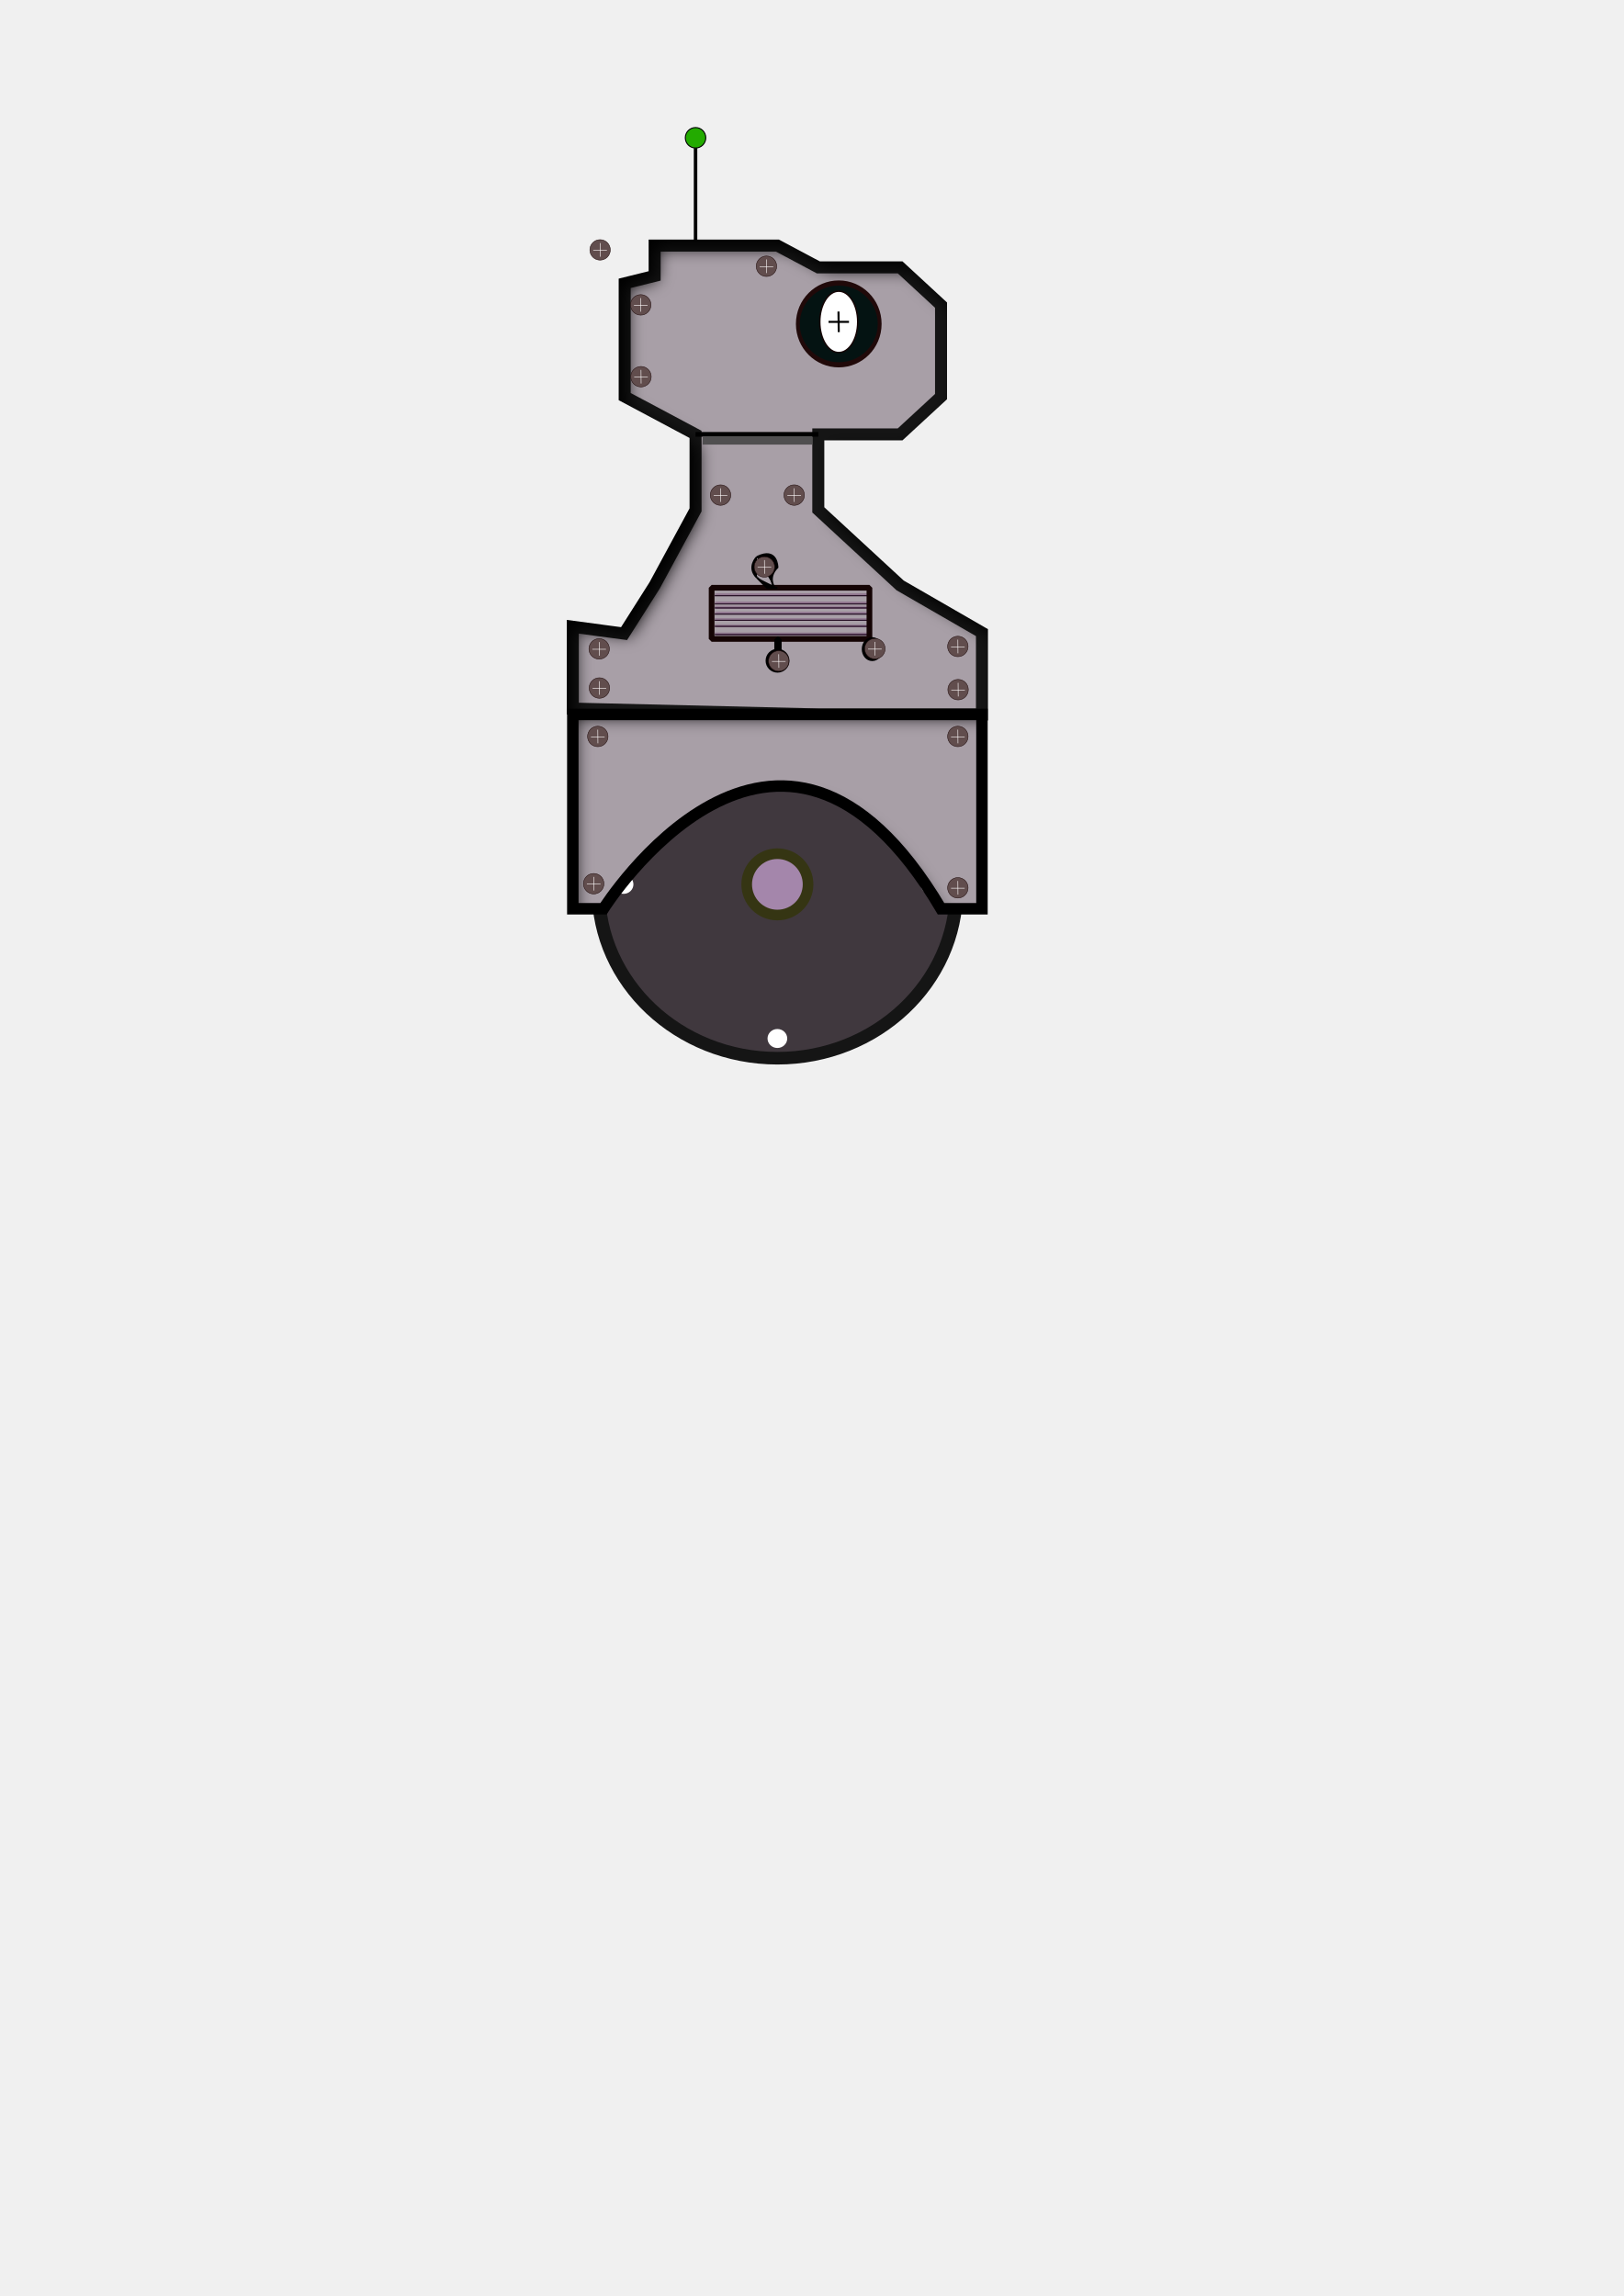
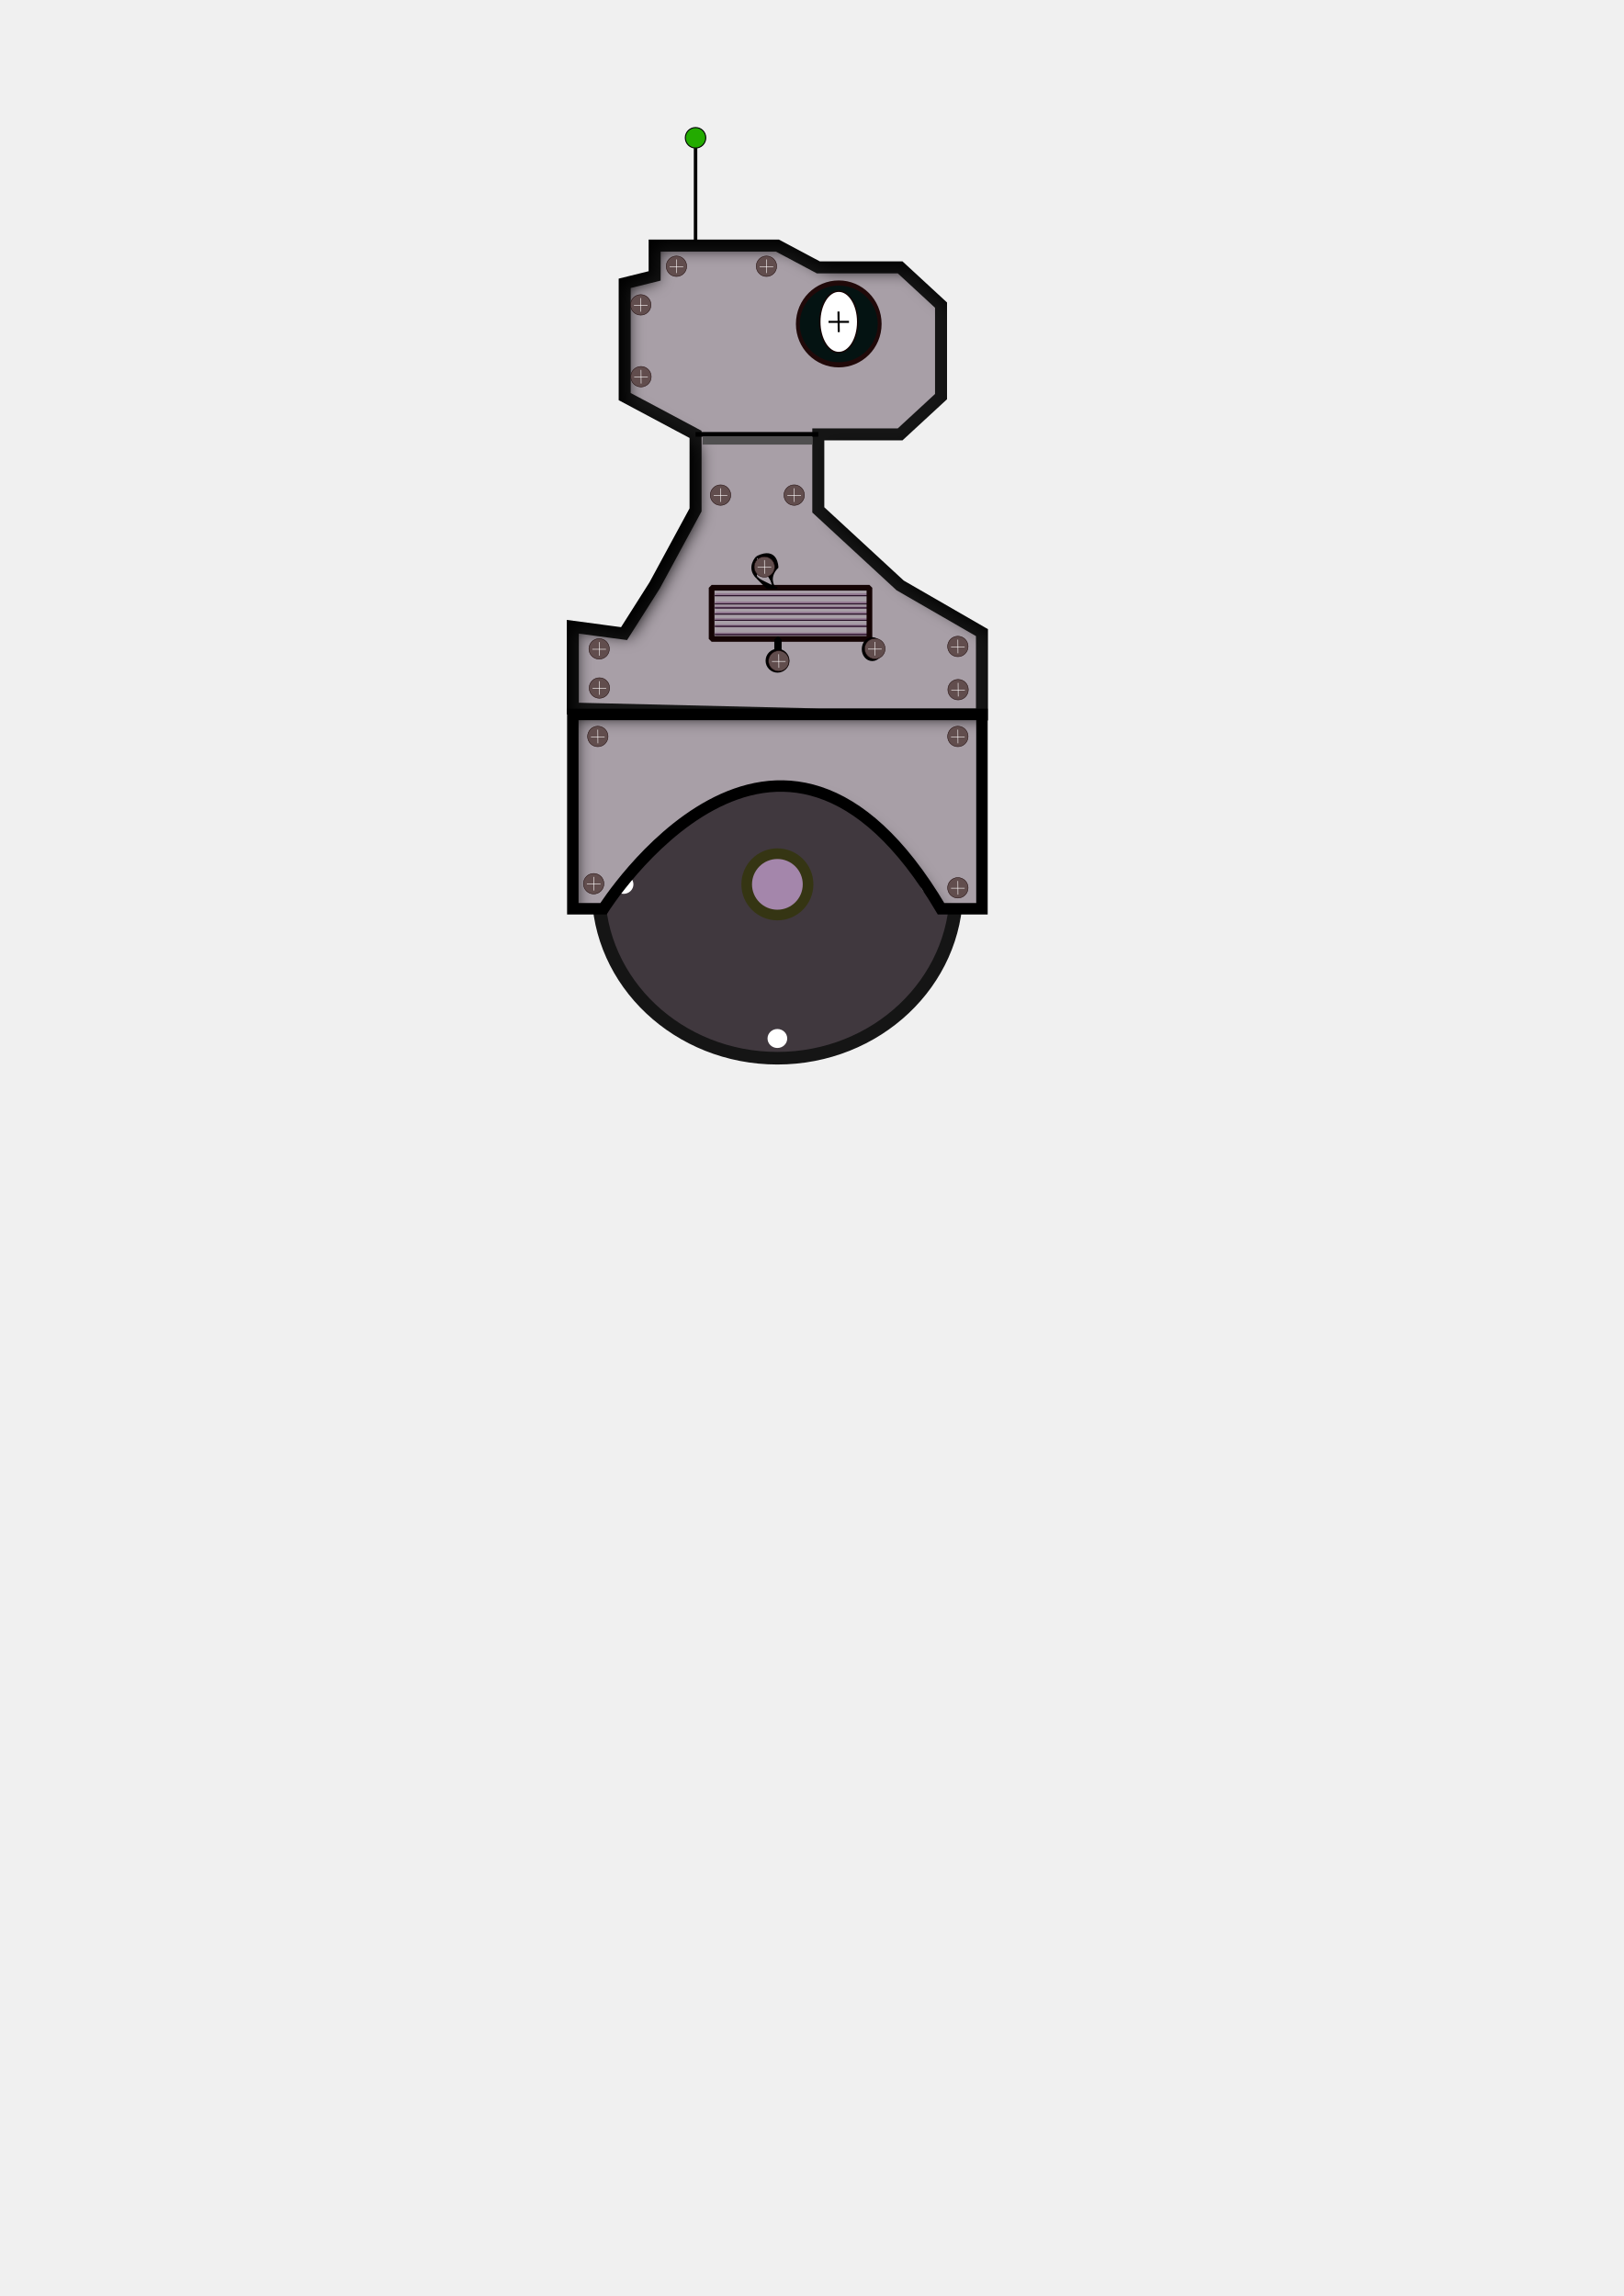
<svg xmlns="http://www.w3.org/2000/svg" xmlns:xlink="http://www.w3.org/1999/xlink" width="210mm" height="297mm" id="svg2" version="1.1">
  <defs id="defs4">
    <linearGradient id="linearGradient3841">
      <stop style="stop-color:#000000;stop-opacity:1;" offset="0" id="stop3843" />
      <stop style="stop-color:#000000;stop-opacity:0;" offset="1" id="stop3845" />
    </linearGradient>
    <linearGradient id="linearGradient3817">
      <stop style="stop-color:#bcbcbc;stop-opacity:1;" offset="0" id="stop3819" />
      <stop style="stop-color:#000000;stop-opacity:1;" offset="1" id="stop3821" />
    </linearGradient>
    <filter id="filter3797" color-interpolation-filters="sRGB">
      <feGaussianBlur id="feGaussianBlur3799" stdDeviation="4" result="result8" />
      <feOffset id="feOffset3801" dx="4" dy="4" result="result11" />
      <feComposite id="feComposite3803" in2="result11" result="result6" in="SourceGraphic" operator="in" />
      <feFlood id="feFlood3805" result="result10" in="result6" flood-opacity="1" flood-color="rgb(0,0,0)" />
      <feBlend id="feBlend3807" in2="result10" mode="normal" in="result6" result="result12" />
      <feComposite id="feComposite3809" in2="SourceGraphic" result="result2" operator="in" />
    </filter>
    <linearGradient xlink:href="#linearGradient3817-5" id="linearGradient3823-4" x1="559.1" y1="297.362" x2="590.9" y2="297.362" gradientUnits="userSpaceOnUse" gradientTransform="matrix(3.000001,0,0,3.000001,-1150.001,-594.7246)" />
    <linearGradient id="linearGradient3817-5">
      <stop style="stop-color:#bcbcbc;stop-opacity:1;" offset="0" id="stop3819-4" />
      <stop style="stop-color:#000000;stop-opacity:1;" offset="1" id="stop3821-8" />
    </linearGradient>
    <linearGradient id="linearGradient3817-7">
      <stop style="stop-color:#bcbcbc;stop-opacity:1;" offset="0" id="stop3819-8" />
      <stop style="stop-color:#000000;stop-opacity:1;" offset="1" id="stop3821-3" />
    </linearGradient>
    <linearGradient id="linearGradient3817-51">
      <stop style="stop-color:#bcbcbc;stop-opacity:1;" offset="0" id="stop3819-3" />
      <stop style="stop-color:#000000;stop-opacity:1;" offset="1" id="stop3821-38" />
    </linearGradient>
  </defs>
  <g id="layer1" style="display:none" />
  <g id="layer2" style="display:inline">
    <path transform="matrix(1.166667,0,0,1.1,35.83332,-84.73622)" style="fill:#40383e;fill-opacity:1;fill-rule:evenodd;stroke:#151515;stroke-width:5.6;stroke-linecap:round;stroke-linejoin:bevel;stroke-miterlimit:4;stroke-opacity:1;stroke-dashoffset:0;display:inline" d="m 370,472.362 c 0,41.421 -33.579,75 -75,75 -41.421,0 -75,-33.579 -75,-75 0,-41.421 33.579,-75 75,-75 41.421,0 75,33.579 75,75 z" id="path3602" />
    <path transform="matrix(0.4814593,0,0,0.4814593,196.8601,158.84)" style="fill:#ffffff;fill-opacity:1;fill-rule:evenodd;stroke:none;display:inline" d="m 390,422.719 c 0,5.326 -4.477,9.643 -10,9.643 -5.523,0 -10,-4.317 -10,-9.643 0,-5.326 4.477,-9.643 10,-9.643 5.523,0 10,4.317 10,9.643 z" id="path3633" />
    <path transform="matrix(0.4814593,0,0,0.4814593,197.0454,304.1974)" style="fill:#ffffff;fill-opacity:1;fill-rule:evenodd;stroke:none;display:inline" d="m 390,422.719 c 0,5.326 -4.477,9.643 -10,9.643 -5.523,0 -10,-4.317 -10,-9.643 0,-5.326 4.477,-9.643 10,-9.643 5.523,0 10,4.317 10,9.643 z" id="path3633-4" />
    <path transform="matrix(0.4814593,0,0,0.4814593,271.8601,228.84)" style="fill:#ffffff;fill-opacity:1;fill-rule:evenodd;stroke:none;display:inline" d="m 390,422.719 c 0,5.326 -4.477,9.643 -10,9.643 -5.523,0 -10,-4.317 -10,-9.643 0,-5.326 4.477,-9.643 10,-9.643 5.523,0 10,4.317 10,9.643 z" id="path3633-9" />
    <path transform="matrix(0.4814593,0,0,0.4814593,121.8601,228.84)" style="fill:#ffffff;fill-opacity:1;fill-rule:evenodd;stroke:none;display:inline" d="m 390,422.719 c 0,5.326 -4.477,9.643 -10,9.643 -5.523,0 -10,-4.317 -10,-9.643 0,-5.326 4.477,-9.643 10,-9.643 5.523,0 10,4.317 10,9.643 z" id="path3633-5" />
    <path transform="translate(0,5)" style="fill:#a486ab;fill-opacity:1;fill-rule:evenodd;stroke:#353513;stroke-width:5.2;stroke-miterlimit:4;stroke-opacity:1;display:inline" d="m 395,427.362 c 0,8.284 -6.716,15 -15,15 -8.284,0 -15,-6.716 -15,-15 0,-8.284 6.716,-15 15,-15 8.284,0 15,6.716 15,15 z" id="path3675" />
    <path style="fill:none;stroke:#000000;stroke-width:1.7;stroke-linecap:butt;stroke-linejoin:miter;stroke-miterlimit:4;stroke-opacity:1;stroke-dasharray:none;display:inline" d="m 340,119.505 0,-47.143" id="path3760" />
    <path transform="matrix(0.5,0,0,0.5,170,31.18109)" style="fill:#23ab00;fill-opacity:1;fill-rule:evenodd;stroke:#000000;stroke-opacity:1;display:inline" d="m 350,72.362 c 0,5.523 -4.477,10 -10,10 -5.523,0 -10,-4.477 -10,-10 0,-5.523 4.477,-10 10,-10 5.523,0 10,4.477 10,10 z" id="path3768" />
    <path style="fill:#a89fa7;fill-opacity:1;stroke:#151515;stroke-width:5.861;stroke-linecap:butt;stroke-linejoin:miter;stroke-miterlimit:4;stroke-opacity:1;stroke-dasharray:none;filter:url(#filter3797)" d="m 340,249.285 0,-36.923 -34.641,-18.462 0,-55.385 14.641,-3.621 0,-14.84 60,0 20,10.659 40,0 20,18.462 0,44.726 -20,18.462 -40,0 0,36.923 40,36.923 40,23.077 0,40 c -20,0 -80,0 -80,0 0,0 -120,-2.857 -120,-2.857 l 0,-40 25.056,3.346 14.944,-23.565 20,-36.923 z" id="path2818" />
    <path style="fill:#a89fa7;fill-opacity:1;stroke:#000000;stroke-width:5.6;stroke-linecap:butt;stroke-linejoin:miter;stroke-miterlimit:4;stroke-opacity:1;stroke-dasharray:none;filter:url(#filter3797)" d="m 280,349.285 0,95 15,0 c 0,0 85,-135 165,0 l 20,0 0,-95 -200,0 z" id="path3600" />
    <path transform="matrix(0.5,0,0,0.6666667,210,-216.5459)" style="fill:#041312;fill-opacity:1;fill-rule:evenodd;stroke:#200909;stroke-width:3.771;stroke-miterlimit:4;stroke-opacity:1" d="m 440,562.362 c 0,16.569 -17.909,30 -40,30 -22.091,0 -40,-13.431 -40,-30 0,-16.569 17.909,-30 40,-30 22.091,0 40,13.431 40,30 z" id="path2826" />
    <g transform="translate(-108.3333,30)" style="display:inline" id="g4035-7">
      <path transform="matrix(0.3333333,0,0,0.3333333,385,208.051)" style="fill:#614d4d;fill-opacity:1;fill-rule:nonzero;stroke:#1f0b0b;stroke-width:0.7;stroke-linecap:round;stroke-linejoin:bevel;stroke-miterlimit:4;stroke-dashoffset:0;stroke-opacity:1" d="m 590,297.362 c 0,8.284 -6.716,15 -15,15 -8.284,0 -15,-6.716 -15,-15 0,-8.284 6.716,-15 15,-15 8.284,0 15,6.716 15,15 z" id="path3811-3" />
      <path id="path3813-8" d="m 573.333,307.362 6.667,0" style="fill:#ffffff;fill-opacity:1;stroke:#fffcfc;stroke-width:0.269px;stroke-linecap:butt;stroke-linejoin:miter;stroke-opacity:1" />
      <path id="path3815-2" d="m 576.667,303.838 0.059,6.667" style="fill:#f9f3f3;fill-opacity:1;stroke:#fffcfc;stroke-width:0.271px;stroke-linecap:butt;stroke-linejoin:miter;stroke-opacity:1" />
    </g>
    <g transform="translate(-108.4524,8.880956)" style="display:inline" id="g4035-4">
      <path transform="matrix(0.3333333,0,0,0.3333333,385,208.051)" style="fill:#614d4d;fill-opacity:1;fill-rule:nonzero;stroke:#1f0b0b;stroke-width:0.7;stroke-linecap:round;stroke-linejoin:bevel;stroke-miterlimit:4;stroke-dashoffset:0;stroke-opacity:1" d="m 590,297.362 c 0,8.284 -6.716,15 -15,15 -8.284,0 -15,-6.716 -15,-15 0,-8.284 6.716,-15 15,-15 8.284,0 15,6.716 15,15 z" id="path3811-4" />
      <path id="path3813-1" d="m 573.333,307.362 6.667,0" style="fill:#ffffff;fill-opacity:1;stroke:#fffcfc;stroke-width:0.269px;stroke-linecap:butt;stroke-linejoin:miter;stroke-opacity:1" />
      <path id="path3815-8" d="m 576.667,303.838 0.059,6.667" style="fill:#f9f3f3;fill-opacity:1;stroke:#fffcfc;stroke-width:0.271px;stroke-linecap:butt;stroke-linejoin:miter;stroke-opacity:1" />
    </g>
    <g transform="translate(-283.6667,29.19048)" style="display:inline" id="g4035-7-5">
      <path transform="matrix(0.3333333,0,0,0.3333333,385,208.051)" style="fill:#614d4d;fill-opacity:1;fill-rule:nonzero;stroke:#1f0b0b;stroke-width:0.7;stroke-linecap:round;stroke-linejoin:bevel;stroke-miterlimit:4;stroke-dashoffset:0;stroke-opacity:1" d="m 590,297.362 c 0,8.284 -6.716,15 -15,15 -8.284,0 -15,-6.716 -15,-15 0,-8.284 6.716,-15 15,-15 8.284,0 15,6.716 15,15 z" id="path3811-3-2" />
      <path id="path3813-8-5" d="m 573.333,307.362 6.667,0" style="fill:#ffffff;fill-opacity:1;stroke:#fffcfc;stroke-width:0.269px;stroke-linecap:butt;stroke-linejoin:miter;stroke-opacity:1" />
      <path id="path3815-2-3" d="m 576.667,303.838 0.059,6.667" style="fill:#f9f3f3;fill-opacity:1;stroke:#fffcfc;stroke-width:0.271px;stroke-linecap:butt;stroke-linejoin:miter;stroke-opacity:1" />
    </g>
    <g transform="translate(-283.7857,10.07143)" style="display:inline" id="g4035-4-8">
      <path transform="matrix(0.3333333,0,0,0.3333333,385,208.051)" style="fill:#614d4d;fill-opacity:1;fill-rule:nonzero;stroke:#1f0b0b;stroke-width:0.7;stroke-linecap:round;stroke-linejoin:bevel;stroke-miterlimit:4;stroke-dashoffset:0;stroke-opacity:1" d="m 590,297.362 c 0,8.284 -6.716,15 -15,15 -8.284,0 -15,-6.716 -15,-15 0,-8.284 6.716,-15 15,-15 8.284,0 15,6.716 15,15 z" id="path3811-4-8" />
      <path id="path3813-1-6" d="m 573.333,307.362 6.667,0" style="fill:#ffffff;fill-opacity:1;stroke:#fffcfc;stroke-width:0.269px;stroke-linecap:butt;stroke-linejoin:miter;stroke-opacity:1" />
      <path id="path3815-8-3" d="m 576.667,303.838 0.059,6.667" style="fill:#f9f3f3;fill-opacity:1;stroke:#fffcfc;stroke-width:0.271px;stroke-linecap:butt;stroke-linejoin:miter;stroke-opacity:1" />
    </g>
    <g transform="translate(-263.3333,-123)" style="display:inline" id="g4035-7-2">
      <path transform="matrix(0.3333333,0,0,0.3333333,385,208.051)" style="fill:#614d4d;fill-opacity:1;fill-rule:nonzero;stroke:#1f0b0b;stroke-width:0.7;stroke-linecap:round;stroke-linejoin:bevel;stroke-miterlimit:4;stroke-dashoffset:0;stroke-opacity:1" d="m 590,297.362 c 0,8.284 -6.716,15 -15,15 -8.284,0 -15,-6.716 -15,-15 0,-8.284 6.716,-15 15,-15 8.284,0 15,6.716 15,15 z" id="path3811-3-8" />
      <path id="path3813-8-1" d="m 573.333,307.362 6.667,0" style="fill:#ffffff;fill-opacity:1;stroke:#fffcfc;stroke-width:0.269px;stroke-linecap:butt;stroke-linejoin:miter;stroke-opacity:1" />
      <path id="path3815-2-7" d="m 576.667,303.838 0.059,6.667" style="fill:#f9f3f3;fill-opacity:1;stroke:#fffcfc;stroke-width:0.271px;stroke-linecap:butt;stroke-linejoin:miter;stroke-opacity:1" />
    </g>
    <g transform="translate(-263.4524,-158.119)" style="display:inline" id="g4035-4-7">
      <path transform="matrix(0.3333333,0,0,0.3333333,385,208.051)" style="fill:#614d4d;fill-opacity:1;fill-rule:nonzero;stroke:#1f0b0b;stroke-width:0.7;stroke-linecap:round;stroke-linejoin:bevel;stroke-miterlimit:4;stroke-dashoffset:0;stroke-opacity:1" d="m 590,297.362 c 0,8.284 -6.716,15 -15,15 -8.284,0 -15,-6.716 -15,-15 0,-8.284 6.716,-15 15,-15 8.284,0 15,6.716 15,15 z" id="path3811-4-0" />
      <path id="path3813-1-9" d="m 573.333,307.362 6.667,0" style="fill:#ffffff;fill-opacity:1;stroke:#fffcfc;stroke-width:0.269px;stroke-linecap:butt;stroke-linejoin:miter;stroke-opacity:1" />
      <path id="path3815-8-1" d="m 576.667,303.838 0.059,6.667" style="fill:#f9f3f3;fill-opacity:1;stroke:#fffcfc;stroke-width:0.271px;stroke-linecap:butt;stroke-linejoin:miter;stroke-opacity:1" />
    </g>
-     <g transform="translate(-283.3333,-185)" style="display:inline" id="g4035-7-0">
+     <g transform="translate(-246,-177)" style="display:inline" id="g4035-7-0">
      <path transform="matrix(0.3333333,0,0,0.3333333,385,208.051)" style="fill:#614d4d;fill-opacity:1;fill-rule:nonzero;stroke:#1f0b0b;stroke-width:0.7;stroke-linecap:round;stroke-linejoin:bevel;stroke-miterlimit:4;stroke-opacity:1;stroke-dashoffset:0" d="m 590,297.362 c 0,8.284 -6.716,15 -15,15 -8.284,0 -15,-6.716 -15,-15 0,-8.284 6.716,-15 15,-15 8.284,0 15,6.716 15,15 z" id="path3811-3-9" />
      <path id="path3813-8-8" d="m 573.333,307.362 6.667,0" style="fill:#ffffff;fill-opacity:1;stroke:#fffcfc;stroke-width:0.269px;stroke-linecap:butt;stroke-linejoin:miter;stroke-opacity:1" />
      <path id="path3815-2-2" d="m 576.667,303.838 0.059,6.667" style="fill:#f9f3f3;fill-opacity:1;stroke:#fffcfc;stroke-width:0.271px;stroke-linecap:butt;stroke-linejoin:miter;stroke-opacity:1" />
    </g>
    <g transform="translate(-202,-177)" style="display:inline" id="g4035-4-9">
      <path transform="matrix(0.3333333,0,0,0.3333333,385,208.051)" style="fill:#614d4d;fill-opacity:1;fill-rule:nonzero;stroke:#1f0b0b;stroke-width:0.7;stroke-linecap:round;stroke-linejoin:bevel;stroke-miterlimit:4;stroke-dashoffset:0;stroke-opacity:1" d="m 590,297.362 c 0,8.284 -6.716,15 -15,15 -8.284,0 -15,-6.716 -15,-15 0,-8.284 6.716,-15 15,-15 8.284,0 15,6.716 15,15 z" id="path3811-4-6" />
      <path id="path3813-1-65" d="m 573.333,307.362 6.667,0" style="fill:#ffffff;fill-opacity:1;stroke:#fffcfc;stroke-width:0.269px;stroke-linecap:butt;stroke-linejoin:miter;stroke-opacity:1" />
      <path id="path3815-8-9" d="m 576.667,303.838 0.059,6.667" style="fill:#f9f3f3;fill-opacity:1;stroke:#fffcfc;stroke-width:0.271px;stroke-linecap:butt;stroke-linejoin:miter;stroke-opacity:1" />
    </g>
    <g transform="translate(-224.4524,-65.11904)" style="display:inline" id="g4035-4-9-0">
      <path transform="matrix(0.3333333,0,0,0.3333333,385,208.051)" style="fill:#614d4d;fill-opacity:1;fill-rule:nonzero;stroke:#1f0b0b;stroke-width:0.7;stroke-linecap:round;stroke-linejoin:bevel;stroke-miterlimit:4;stroke-dashoffset:0;stroke-opacity:1" d="m 590,297.362 c 0,8.284 -6.716,15 -15,15 -8.284,0 -15,-6.716 -15,-15 0,-8.284 6.716,-15 15,-15 8.284,0 15,6.716 15,15 z" id="path3811-4-6-8" />
      <path id="path3813-1-65-1" d="m 573.333,307.362 6.667,0" style="fill:#ffffff;fill-opacity:1;stroke:#fffcfc;stroke-width:0.269px;stroke-linecap:butt;stroke-linejoin:miter;stroke-opacity:1" />
      <path id="path3815-8-9-8" d="m 576.667,303.838 0.059,6.667" style="fill:#f9f3f3;fill-opacity:1;stroke:#fffcfc;stroke-width:0.271px;stroke-linecap:butt;stroke-linejoin:miter;stroke-opacity:1" />
    </g>
    <g transform="translate(-188.4524,-65.11904)" style="display:inline" id="g4035-4-9-4">
      <path style="fill:#614d4d;fill-opacity:1;fill-rule:nonzero;stroke:#1f0b0b;stroke-width:0.7;stroke-linecap:round;stroke-linejoin:bevel;stroke-miterlimit:4;stroke-opacity:1;stroke-dashoffset:0" d="m 590,297.362 c 0.082,5.898 -3.709,11.587 -9.161,13.821 -5.412,2.359 -12.146,1.096 -16.317,-3.088 -4.234,-4.027 -5.681,-10.627 -3.547,-16.062 2.05,-5.583 7.685,-9.596 13.639,-9.666 5.902,-0.234 11.693,3.418 14.062,8.822 0.876,1.932 1.327,4.052 1.325,6.173 z" id="path3811-4-6-9" transform="matrix(0.3333333,0,0,0.3333333,385,208.051)" />
      <path style="fill:#ffffff;fill-opacity:1;stroke:#fffcfc;stroke-width:0.269px;stroke-linecap:butt;stroke-linejoin:miter;stroke-opacity:1" d="m 573.333,307.362 c 2.222,0 4.444,0 6.667,0" id="path3813-1-65-15" />
      <path style="fill:#f9f3f3;fill-opacity:1;stroke:#fffcfc;stroke-width:0.271px;stroke-linecap:butt;stroke-linejoin:miter;stroke-opacity:1" d="m 576.667,303.838 c 0.02,2.222 0.04,4.444 0.059,6.667" id="path3815-8-9-2" />
    </g>
    <g transform="translate(-108.4524,52.88096)" style="display:inline" id="g4035-4-9-2">
      <path transform="matrix(0.3333333,0,0,0.3333333,385,208.051)" style="fill:#614d4d;fill-opacity:1;fill-rule:nonzero;stroke:#1f0b0b;stroke-width:0.7;stroke-linecap:round;stroke-linejoin:bevel;stroke-miterlimit:4;stroke-dashoffset:0;stroke-opacity:1" d="m 590,297.362 c 0,8.284 -6.716,15 -15,15 -8.284,0 -15,-6.716 -15,-15 0,-8.284 6.716,-15 15,-15 8.284,0 15,6.716 15,15 z" id="path3811-4-6-95" />
      <path id="path3813-1-65-8" d="m 573.333,307.362 6.667,0" style="fill:#ffffff;fill-opacity:1;stroke:#fffcfc;stroke-width:0.269px;stroke-linecap:butt;stroke-linejoin:miter;stroke-opacity:1" />
      <path id="path3815-8-9-7" d="m 576.667,303.838 0.059,6.667" style="fill:#f9f3f3;fill-opacity:1;stroke:#fffcfc;stroke-width:0.271px;stroke-linecap:butt;stroke-linejoin:miter;stroke-opacity:1" />
    </g>
    <g transform="translate(-284.4524,52.88096)" style="display:inline" id="g4035-4-9-6">
      <path transform="matrix(0.3333333,0,0,0.3333333,385,208.051)" style="fill:#614d4d;fill-opacity:1;fill-rule:nonzero;stroke:#1f0b0b;stroke-width:0.7;stroke-linecap:round;stroke-linejoin:bevel;stroke-miterlimit:4;stroke-dashoffset:0;stroke-opacity:1" d="m 590,297.362 c 0,8.284 -6.716,15 -15,15 -8.284,0 -15,-6.716 -15,-15 0,-8.284 6.716,-15 15,-15 8.284,0 15,6.716 15,15 z" id="path3811-4-6-91" />
      <path id="path3813-1-65-4" d="m 573.333,307.362 6.667,0" style="fill:#ffffff;fill-opacity:1;stroke:#fffcfc;stroke-width:0.269px;stroke-linecap:butt;stroke-linejoin:miter;stroke-opacity:1" />
      <path id="path3815-8-9-87" d="m 576.667,303.838 0.059,6.667" style="fill:#f9f3f3;fill-opacity:1;stroke:#fffcfc;stroke-width:0.271px;stroke-linecap:butt;stroke-linejoin:miter;stroke-opacity:1" />
    </g>
    <g transform="translate(-286.4524,124.8809)" style="display:inline" id="g4035-4-9-07">
      <path transform="matrix(0.3333333,0,0,0.3333333,385,208.051)" style="fill:#614d4d;fill-opacity:1;fill-rule:nonzero;stroke:#1f0b0b;stroke-width:0.7;stroke-linecap:round;stroke-linejoin:bevel;stroke-miterlimit:4;stroke-dashoffset:0;stroke-opacity:1" d="m 590,297.362 c 0,8.284 -6.716,15 -15,15 -8.284,0 -15,-6.716 -15,-15 0,-8.284 6.716,-15 15,-15 8.284,0 15,6.716 15,15 z" id="path3811-4-6-3" />
      <path id="path3813-1-65-10" d="m 573.333,307.362 6.667,0" style="fill:#ffffff;fill-opacity:1;stroke:#fffcfc;stroke-width:0.269px;stroke-linecap:butt;stroke-linejoin:miter;stroke-opacity:1" />
      <path id="path3815-8-9-3" d="m 576.667,303.838 0.059,6.667" style="fill:#f9f3f3;fill-opacity:1;stroke:#fffcfc;stroke-width:0.271px;stroke-linecap:butt;stroke-linejoin:miter;stroke-opacity:1" />
    </g>
    <g transform="translate(-108.4524,126.881)" style="display:inline" id="g4035-4-9-01">
      <path transform="matrix(0.3333333,0,0,0.3333333,385,208.051)" style="fill:#614d4d;fill-opacity:1;fill-rule:nonzero;stroke:#1f0b0b;stroke-width:0.7;stroke-linecap:round;stroke-linejoin:bevel;stroke-miterlimit:4;stroke-dashoffset:0;stroke-opacity:1" d="m 590,297.362 c 0,8.284 -6.716,15 -15,15 -8.284,0 -15,-6.716 -15,-15 0,-8.284 6.716,-15 15,-15 8.284,0 15,6.716 15,15 z" id="path3811-4-6-0" />
      <path id="path3813-1-65-5" d="m 573.333,307.362 6.667,0" style="fill:#ffffff;fill-opacity:1;stroke:#fffcfc;stroke-width:0.269px;stroke-linecap:butt;stroke-linejoin:miter;stroke-opacity:1" />
      <path id="path3815-8-9-6" d="m 576.667,303.838 0.059,6.667" style="fill:#f9f3f3;fill-opacity:1;stroke:#fffcfc;stroke-width:0.271px;stroke-linecap:butt;stroke-linejoin:miter;stroke-opacity:1" />
    </g>
    <path style="fill:#ffffff;fill-opacity:1;fill-rule:nonzero;stroke:#140404;stroke-width:0.7;stroke-linecap:round;stroke-linejoin:bevel;stroke-miterlimit:4;stroke-dashoffset:0;stroke-opacity:1" d="m 419.271,157.362 c 0,8.284 -4.151,15 -9.271,15 -5.12,0 -9.271,-6.716 -9.271,-15 0,-8.284 4.151,-15 9.271,-15 5.12,0 9.271,6.716 9.271,15 z" id="path4331" />
    <g id="g4357" transform="matrix(1.25,0,0,0.3333325,-31.25,197.9084)">
      <path id="path4333" d="m 305,337.362 60,0 0,-1 -60,0 0,1 z" style="fill:#620e5d;fill-opacity:1;stroke:#291228;stroke-width:1px;stroke-linecap:butt;stroke-linejoin:miter;stroke-opacity:1" />
      <path id="path4333-1" d="m 305,335.362 60,0 0,-1 -60,0 0,1 z" style="fill:#620e5d;fill-opacity:1;stroke:#957f94;stroke-width:1px;stroke-linecap:butt;stroke-linejoin:miter;stroke-opacity:1;display:inline" />
    </g>
    <g style="display:inline" id="g4357-7" transform="matrix(1.25,0,0,0.3333325,-31.25,193.9084)">
      <path id="path4333-7" d="m 305,337.362 60,0 0,-1 -60,0 0,1 z" style="fill:#620e5d;fill-opacity:1;stroke:#291228;stroke-width:1px;stroke-linecap:butt;stroke-linejoin:miter;stroke-opacity:1" />
      <path id="path4333-1-9" d="m 305,335.362 60,0 0,-1 -60,0 0,1 z" style="fill:#620e5d;fill-opacity:1;stroke:#957f94;stroke-width:1px;stroke-linecap:butt;stroke-linejoin:miter;stroke-opacity:1;display:inline" />
    </g>
    <g style="display:inline" id="g4357-1" transform="matrix(1.25,0,0,0.3333325,-31.25,187.9084)">
      <path id="path4333-2" d="m 305,337.362 60,0 0,-1 -60,0 0,1 z" style="fill:#620e5d;fill-opacity:1;stroke:#291228;stroke-width:1px;stroke-linecap:butt;stroke-linejoin:miter;stroke-opacity:1" />
      <path id="path4333-1-6" d="m 305,335.362 60,0 0,-1 -60,0 0,1 z" style="fill:#620e5d;fill-opacity:1;stroke:#957f94;stroke-width:1px;stroke-linecap:butt;stroke-linejoin:miter;stroke-opacity:1;display:inline" />
    </g>
    <g style="display:inline" id="g4357-4" transform="matrix(1.25,0,0,0.3333325,-31.25,182.9084)">
      <path id="path4333-14" d="m 305,337.362 60,0 0,-1 -60,0 0,1 z" style="fill:#620e5d;fill-opacity:1;stroke:#291228;stroke-width:1px;stroke-linecap:butt;stroke-linejoin:miter;stroke-opacity:1" />
      <path id="path4333-1-0" d="m 305,335.362 60,0 0,-1 -60,0 0,1 z" style="fill:#620e5d;fill-opacity:1;stroke:#957f94;stroke-width:1px;stroke-linecap:butt;stroke-linejoin:miter;stroke-opacity:1;display:inline" />
    </g>
    <g style="display:inline" id="g4357-0" transform="matrix(1.25,0,0,0.3333325,-31.25,190.9084)">
      <path id="path4333-9" d="m 305,337.362 60,0 0,-1 -60,0 0,1 z" style="fill:#620e5d;fill-opacity:1;stroke:#291228;stroke-width:1px;stroke-linecap:butt;stroke-linejoin:miter;stroke-opacity:1" />
      <path id="path4333-1-90" d="m 305,335.362 60,0 0,-1 -60,0 0,1 z" style="fill:#620e5d;fill-opacity:1;stroke:#957f94;stroke-width:1px;stroke-linecap:butt;stroke-linejoin:miter;stroke-opacity:1;display:inline" />
    </g>
    <g style="display:inline" id="g4357-12" transform="matrix(1.25,0,0,0.3333325,-31.25,184.9084)">
      <path id="path4333-3" d="m 305,337.362 60,0 0,-1 -60,0 0,1 z" style="fill:#620e5d;fill-opacity:1;stroke:#291228;stroke-width:1px;stroke-linecap:butt;stroke-linejoin:miter;stroke-opacity:1" />
      <path id="path4333-1-1" d="m 305,335.362 60,0 0,-1 -60,0 0,1 z" style="fill:#620e5d;fill-opacity:1;stroke:#957f94;stroke-width:1px;stroke-linecap:butt;stroke-linejoin:miter;stroke-opacity:1;display:inline" />
    </g>
    <g style="display:inline" id="g4357-19" transform="matrix(1.25,0,0,0.3333325,-31.25,178.9084)">
      <path id="path4333-8" d="m 305,337.362 60,0 0,-1 -60,0 0,1 z" style="fill:#620e5d;fill-opacity:1;stroke:#291228;stroke-width:1px;stroke-linecap:butt;stroke-linejoin:miter;stroke-opacity:1" />
      <path id="path4333-1-08" d="m 305,335.362 60,0 0,-1 -60,0 0,1 z" style="fill:#620e5d;fill-opacity:1;stroke:#957f94;stroke-width:1px;stroke-linecap:butt;stroke-linejoin:miter;stroke-opacity:1;display:inline" />
    </g>
    <path style="fill:none;stroke:#000000;stroke-width:1px;stroke-linecap:butt;stroke-linejoin:miter;stroke-opacity:1" d="M 409.869,152.316 410,162.362" id="path4475" />
    <path style="fill:none;stroke:#000000;stroke-width:1px;stroke-linecap:butt;stroke-linejoin:miter;stroke-opacity:1" d="m 405,157.362 10,0" id="path4477" />
    <path style="fill:none;stroke:#140404;stroke-width:2.79;stroke-linecap:round;stroke-linejoin:bevel;stroke-miterlimit:4;stroke-dashoffset:0;stroke-opacity:1" d="m 347.857,287.362 77.143,0 0,25 -77.143,0 0,-25 z" id="rect4479" />
    <path style="fill:#000000;fill-opacity:1;stroke:#000000;stroke-width:1px;stroke-linecap:butt;stroke-linejoin:miter;stroke-opacity:1" d="m 378.428,287.045 c 0,0 -3.428,-4.683 1.572,-9.683 0,0 0,-10 -10,-5" id="path4481" />
    <path style="fill:#000000;fill-opacity:1;stroke:#000000;stroke-width:1px;stroke-linecap:butt;stroke-linejoin:miter;stroke-opacity:1" d="m 370,272.362 c 0,0 -5,5 0,10" id="path4483" />
    <path style="fill:#000000;fill-opacity:1;stroke:#000000;stroke-width:1px;stroke-linecap:butt;stroke-linejoin:miter;stroke-opacity:1" d="m 370,282.362 5,5 5,0" id="path4485" />
    <g transform="translate(-203,-30)" style="display:inline" id="g4035-4-8-9">
      <path transform="matrix(0.3333333,0,0,0.3333333,385,208.051)" style="fill:#614d4d;fill-opacity:1;fill-rule:nonzero;stroke:#1f0b0b;stroke-width:0.7;stroke-linecap:round;stroke-linejoin:bevel;stroke-miterlimit:4;stroke-dashoffset:0;stroke-opacity:1" d="m 590,297.362 c 0,8.284 -6.716,15 -15,15 -8.284,0 -15,-6.716 -15,-15 0,-8.284 6.716,-15 15,-15 8.284,0 15,6.716 15,15 z" id="path3811-4-8-9" />
      <path id="path3813-1-6-2" d="m 573.333,307.362 6.667,0" style="fill:#ffffff;fill-opacity:1;stroke:#fffcfc;stroke-width:0.269px;stroke-linecap:butt;stroke-linejoin:miter;stroke-opacity:1" />
      <path id="path3815-8-3-4" d="m 576.667,303.838 0.059,6.667" style="fill:#f9f3f3;fill-opacity:1;stroke:#fffcfc;stroke-width:0.271px;stroke-linecap:butt;stroke-linejoin:miter;stroke-opacity:1" />
    </g>
    <path style="fill:#000000;fill-opacity:1;fill-rule:nonzero;stroke:#000000;stroke-width:3;stroke-linecap:round;stroke-linejoin:bevel;stroke-miterlimit:4;stroke-dashoffset:0;stroke-opacity:1" d="m 384.4,323.032 c 0,2.391 -1.939,4.33 -4.33,4.33 -2.391,0 -4.33,-1.939 -4.33,-4.33 0,-2.391 1.939,-4.33 4.33,-4.33 2.391,0 4.33,1.939 4.33,4.33 z" id="path4520" />
    <path style="fill:#000000;fill-opacity:1;fill-rule:nonzero;stroke:#000000;stroke-width:3;stroke-linecap:round;stroke-linejoin:bevel;stroke-miterlimit:4;stroke-dashoffset:0;stroke-opacity:1" d="m 380,312.678 0.575,0 0,9.684 -0.575,0 0,-9.684 z" id="rect4522" />
    <g transform="translate(-196,16)" style="display:inline" id="g4035-4-8-8">
      <path transform="matrix(0.3333333,0,0,0.3333333,385,208.051)" style="fill:#614d4d;fill-opacity:1;fill-rule:nonzero;stroke:#1f0b0b;stroke-width:0.7;stroke-linecap:round;stroke-linejoin:bevel;stroke-miterlimit:4;stroke-dashoffset:0;stroke-opacity:1" d="m 590,297.362 c 0,8.284 -6.716,15 -15,15 -8.284,0 -15,-6.716 -15,-15 0,-8.284 6.716,-15 15,-15 8.284,0 15,6.716 15,15 z" id="path3811-4-8-5" />
      <path id="path3813-1-6-4" d="m 573.333,307.362 6.667,0" style="fill:#ffffff;fill-opacity:1;stroke:#fffcfc;stroke-width:0.269px;stroke-linecap:butt;stroke-linejoin:miter;stroke-opacity:1" />
      <path id="path3815-8-3-9" d="m 576.667,303.838 0.059,6.667" style="fill:#f9f3f3;fill-opacity:1;stroke:#fffcfc;stroke-width:0.271px;stroke-linecap:butt;stroke-linejoin:miter;stroke-opacity:1" />
    </g>
    <path transform="matrix(0.9999974,0,0,0.9397392,0.0011289,18.85744)" style="fill:#000000;fill-opacity:1;fill-rule:nonzero;stroke:#000000;stroke-width:3;stroke-linecap:round;stroke-linejoin:bevel;stroke-miterlimit:4;stroke-dashoffset:0;stroke-opacity:1" d="m 430,317.646 c 0,2.604 -1.623,4.716 -3.626,4.716 -2.002,0 -3.626,-2.111 -3.626,-4.716 0,-2.604 1.623,-4.716 3.626,-4.716 2.002,0 3.626,2.111 3.626,4.716 z" id="path4555" />
    <g transform="translate(-149,10)" style="display:inline" id="g4035-4-8-0">
      <path transform="matrix(0.3333333,0,0,0.3333333,385,208.051)" style="fill:#614d4d;fill-opacity:1;fill-rule:nonzero;stroke:#1f0b0b;stroke-width:0.7;stroke-linecap:round;stroke-linejoin:bevel;stroke-miterlimit:4;stroke-dashoffset:0;stroke-opacity:1" d="m 590,297.362 c 0,8.284 -6.716,15 -15,15 -8.284,0 -15,-6.716 -15,-15 0,-8.284 6.716,-15 15,-15 8.284,0 15,6.716 15,15 z" id="path3811-4-8-1" />
      <path id="path3813-1-6-0" d="m 573.333,307.362 6.667,0" style="fill:#ffffff;fill-opacity:1;stroke:#fffcfc;stroke-width:0.269px;stroke-linecap:butt;stroke-linejoin:miter;stroke-opacity:1" />
      <path id="path3815-8-3-2" d="m 576.667,303.838 0.059,6.667" style="fill:#f9f3f3;fill-opacity:1;stroke:#fffcfc;stroke-width:0.271px;stroke-linecap:butt;stroke-linejoin:miter;stroke-opacity:1" />
    </g>
    <path style="fill:none;stroke:#000000;stroke-width:2.3;stroke-linecap:butt;stroke-linejoin:miter;stroke-miterlimit:4;stroke-opacity:1;stroke-dasharray:none" d="m 340,212.362 60,0" id="path3770" />
    <path style="fill:#504f50;fill-opacity:1;fill-rule:evenodd;stroke:none" d="m 343.452,213.362 53.548,0 0,4 -53.548,0 0,-4 z" id="rect3772" />
  </g>
</svg>
